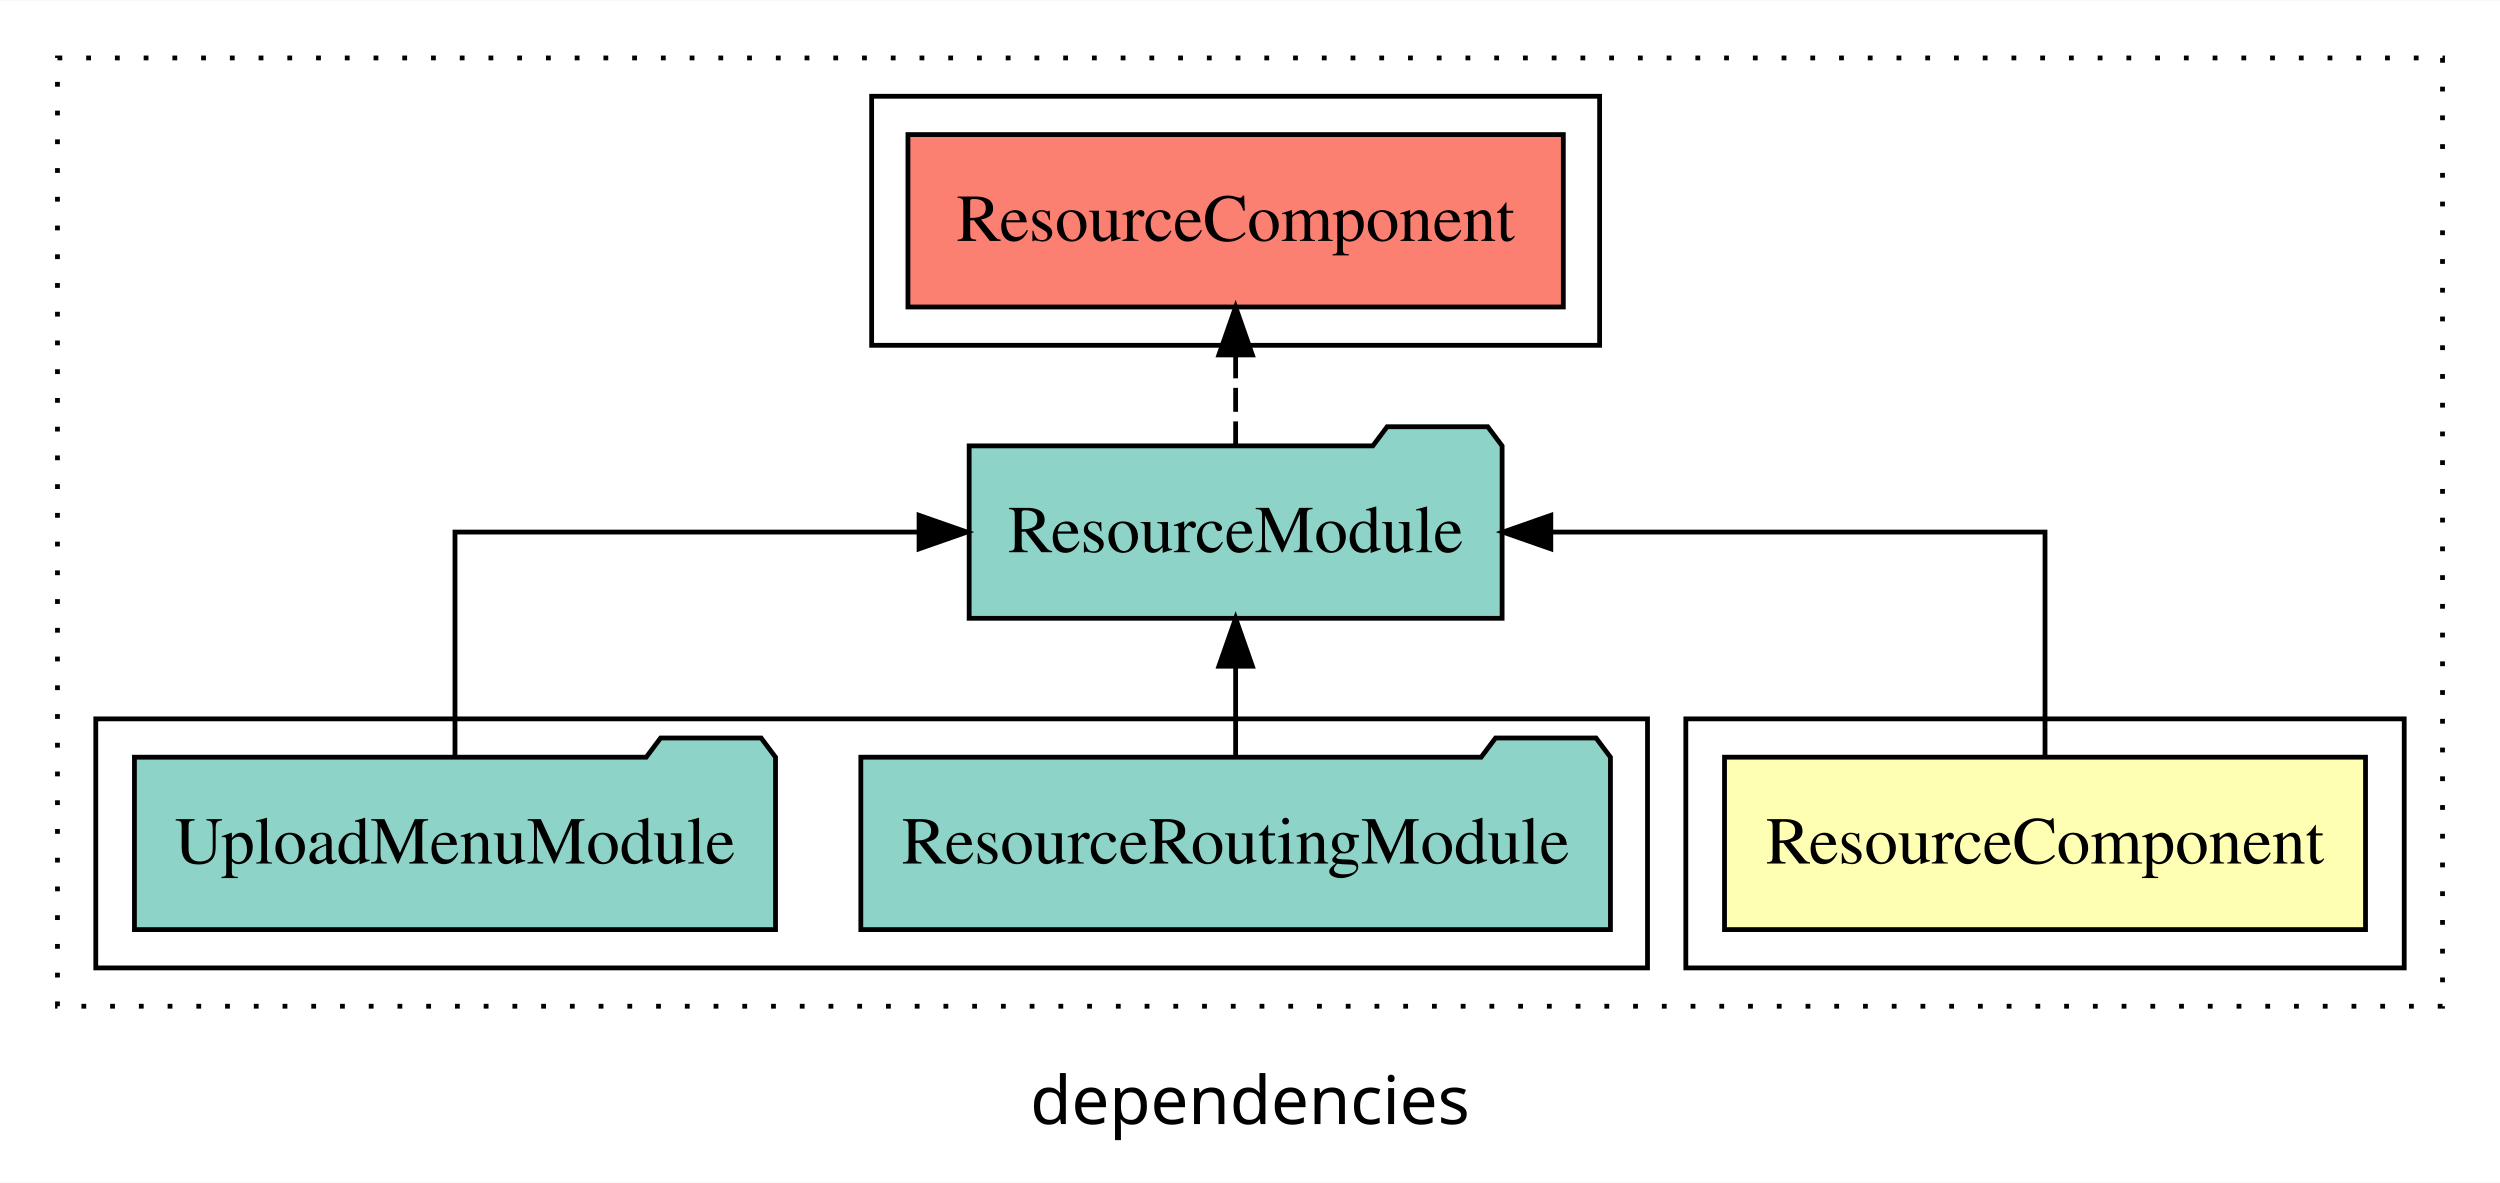
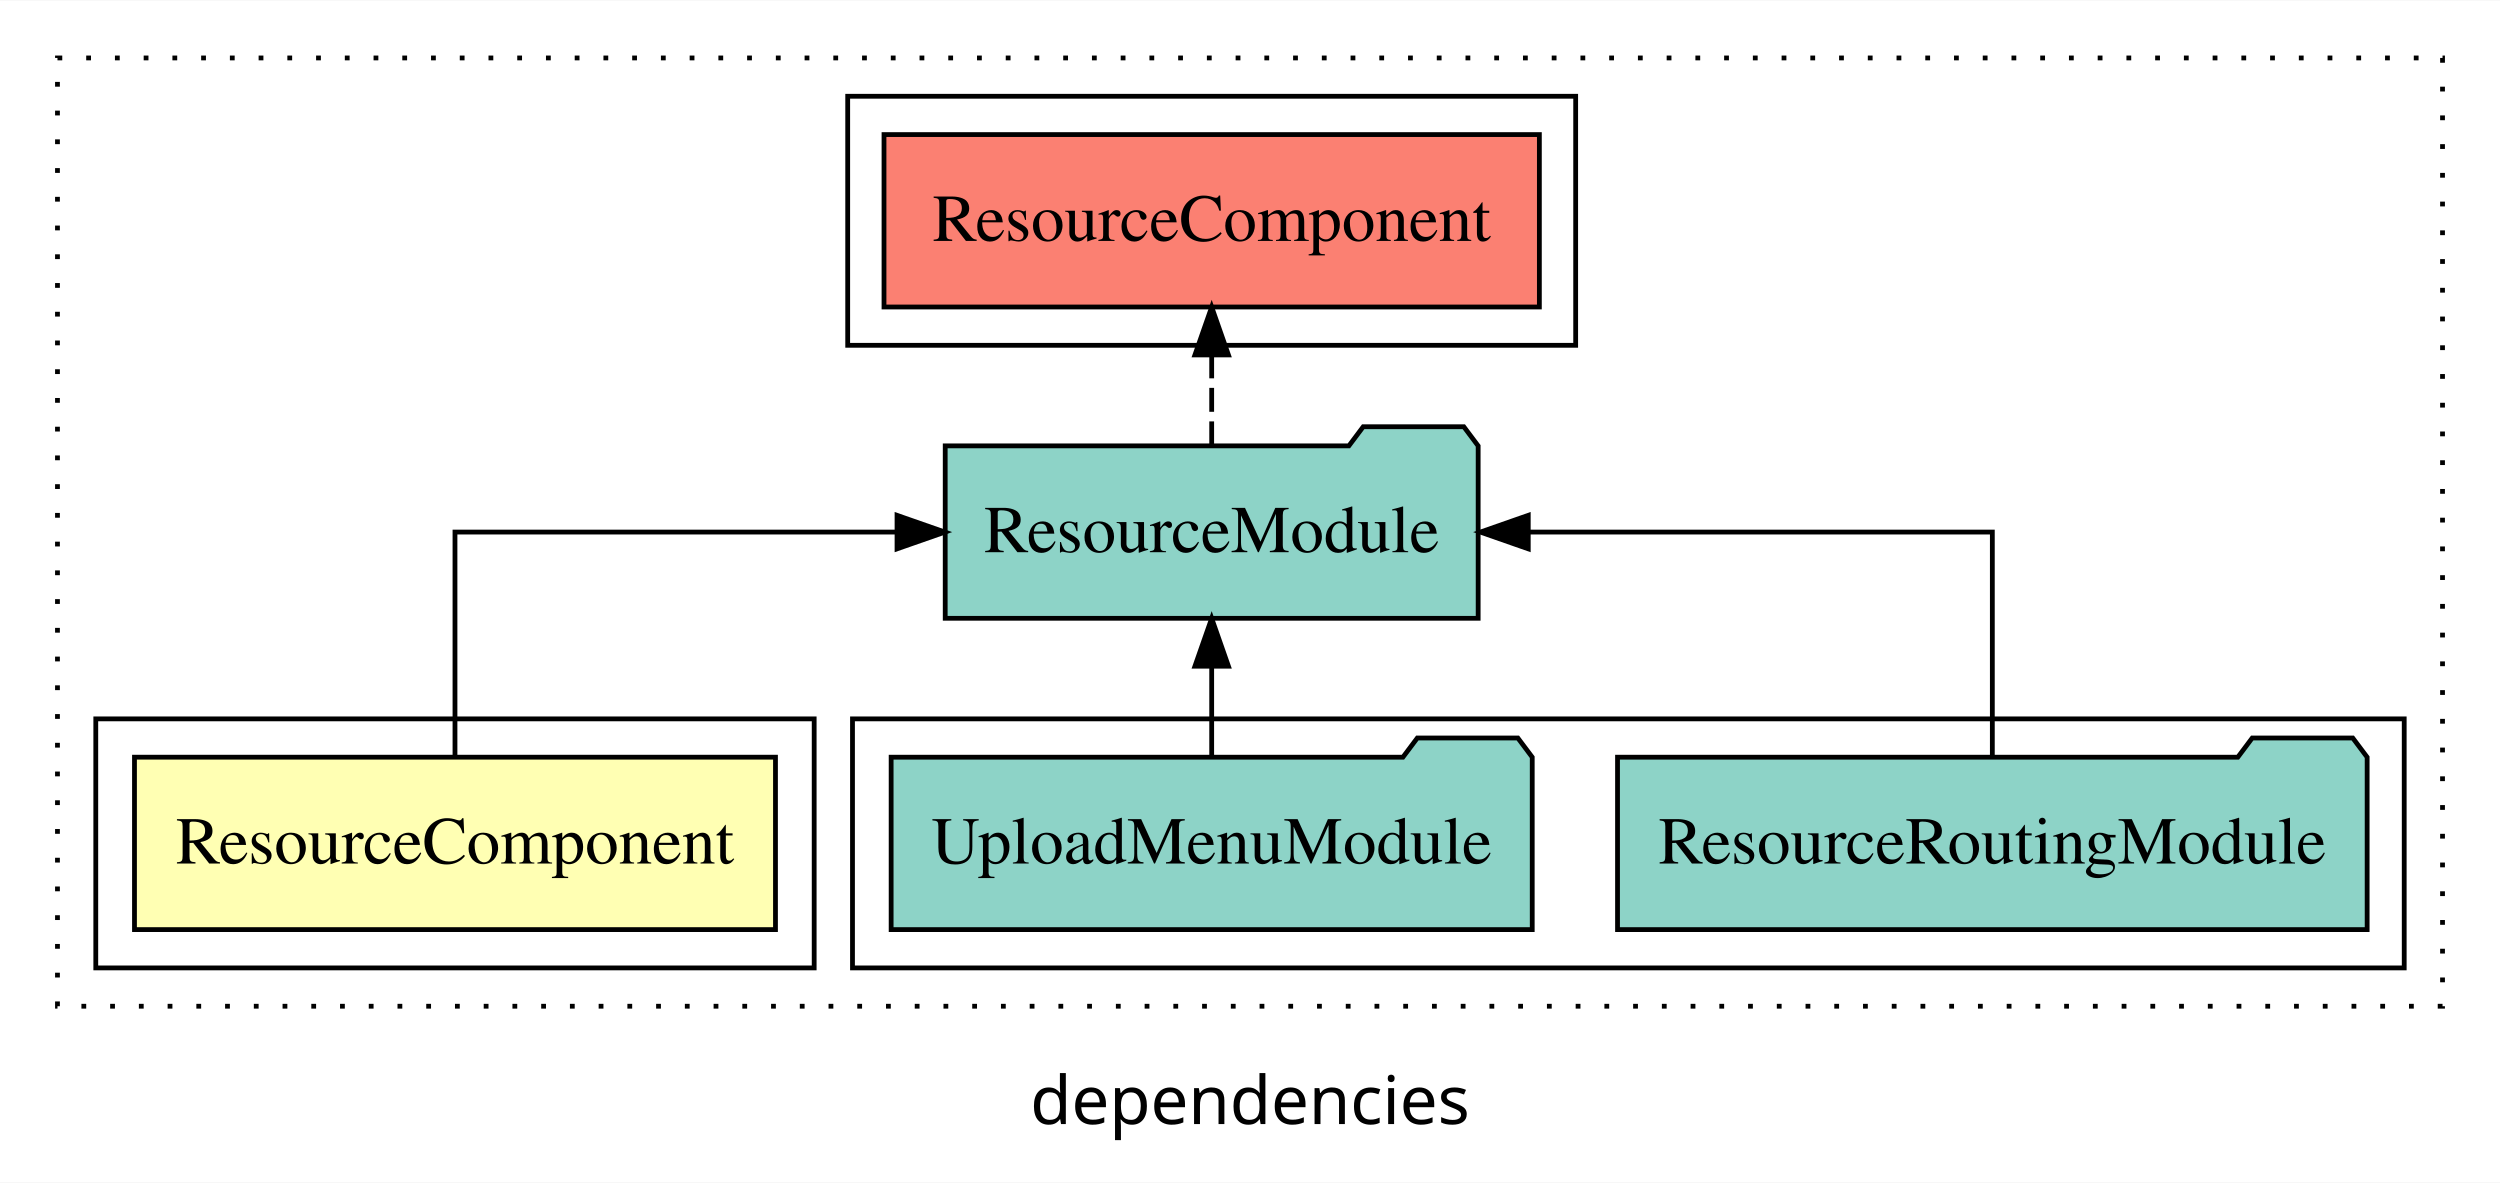
<svg xmlns="http://www.w3.org/2000/svg" width="522pt" height="247pt" viewBox="0.00 0.00 522.00 246.80">
  <g id="graph0" class="graph" transform="scale(1 1) rotate(0) translate(4 242.8)">
    <polygon fill="white" stroke="transparent" points="-4,4 -4,-242.8 518,-242.8 518,4 -4,4" />
    <text text-anchor="middle" x="257" y="-8.2" font-family="sans-serif" font-size="14.00">dependencies</text>
    <g id="clust1" class="cluster">
      <polygon fill="none" stroke="black" stroke-dasharray="1,5" points="8,-32.8 8,-230.8 506,-230.8 506,-32.8 8,-32.8" />
    </g>
    <g id="clust5" class="cluster">
-       <polygon fill="none" stroke="black" points="178,-170.8 178,-222.8 330,-222.8 330,-170.8 178,-170.8" />
+       <polygon fill="none" stroke="black" points="173,-170.8 173,-222.8 325,-222.8 325,-170.8 173,-170.8" />
+     </g>
+     <g id="clust4" class="cluster">
+       <polygon fill="none" stroke="black" points="174,-40.8 174,-92.8 498,-92.8 498,-40.8 174,-40.8" />
    </g>
    <g id="clust2" class="cluster">
-       <polygon fill="none" stroke="black" points="348,-40.8 348,-92.8 498,-92.8 498,-40.8 348,-40.8" />
-     </g>
-     <g id="clust4" class="cluster">
-       <polygon fill="none" stroke="black" points="16,-40.8 16,-92.8 340,-92.8 340,-40.8 16,-40.8" />
+       <polygon fill="none" stroke="black" points="16,-40.8 16,-92.8 166,-92.8 166,-40.8 16,-40.8" />
    </g>
    <g id="node1" class="node">
-       <polygon fill="#ffffb3" stroke="black" points="489.92,-84.8 356.08,-84.8 356.08,-48.8 489.92,-48.8 489.92,-84.8" />
-       <text text-anchor="middle" x="423" y="-62.6" font-family="Times,serif" font-size="14.00">ResourceComponent</text>
+       <polygon fill="#ffffb3" stroke="black" points="157.92,-84.8 24.08,-84.8 24.08,-48.8 157.92,-48.8 157.92,-84.8" />
+       <text text-anchor="middle" x="91" y="-62.6" font-family="Times,serif" font-size="14.00">ResourceComponent</text>
    </g>
    <g id="node2" class="node">
-       <polygon fill="#8dd3c7" stroke="black" points="309.64,-149.8 306.64,-153.8 285.64,-153.8 282.64,-149.8 198.36,-149.8 198.36,-113.8 309.64,-113.8 309.64,-149.8" />
-       <text text-anchor="middle" x="254" y="-127.6" font-family="Times,serif" font-size="14.00">ResourceModule</text>
+       <polygon fill="#8dd3c7" stroke="black" points="304.64,-149.8 301.64,-153.8 280.64,-153.8 277.64,-149.8 193.36,-149.8 193.36,-113.8 304.64,-113.8 304.64,-149.8" />
+       <text text-anchor="middle" x="249" y="-127.6" font-family="Times,serif" font-size="14.00">ResourceModule</text>
    </g>
    <g id="edge1" class="edge">
-       <path fill="none" stroke="black" d="M423,-84.91C423,-104.14 423,-131.8 423,-131.8 423,-131.8 319.81,-131.8 319.81,-131.8" />
-       <polygon fill="black" stroke="black" points="319.81,-128.3 309.81,-131.8 319.81,-135.3 319.81,-128.3" />
+       <path fill="none" stroke="black" d="M91,-84.91C91,-104.14 91,-131.8 91,-131.8 91,-131.8 183.3,-131.8 183.3,-131.8" />
+       <polygon fill="black" stroke="black" points="183.3,-135.3 193.3,-131.8 183.3,-128.3 183.3,-135.3" />
    </g>
    <g id="node5" class="node">
-       <polygon fill="#fb8072" stroke="black" points="322.42,-214.8 185.58,-214.8 185.58,-178.8 322.42,-178.8 322.42,-214.8" />
-       <text text-anchor="middle" x="254" y="-192.6" font-family="Times,serif" font-size="14.00">ResourceComponent </text>
+       <polygon fill="#fb8072" stroke="black" points="317.42,-214.8 180.58,-214.8 180.58,-178.8 317.42,-178.8 317.42,-214.8" />
+       <text text-anchor="middle" x="249" y="-192.6" font-family="Times,serif" font-size="14.00">ResourceComponent </text>
    </g>
    <g id="edge4" class="edge">
-       <path fill="none" stroke="black" stroke-dasharray="5,2" d="M254,-149.91C254,-149.91 254,-168.79 254,-168.79" />
-       <polygon fill="black" stroke="black" points="250.5,-168.79 254,-178.79 257.5,-168.79 250.5,-168.79" />
+       <path fill="none" stroke="black" stroke-dasharray="5,2" d="M249,-149.91C249,-149.91 249,-168.79 249,-168.79" />
+       <polygon fill="black" stroke="black" points="245.5,-168.79 249,-178.79 252.5,-168.79 245.5,-168.79" />
    </g>
    <g id="node3" class="node">
-       <polygon fill="#8dd3c7" stroke="black" points="332.26,-84.8 329.26,-88.8 308.26,-88.8 305.26,-84.8 175.74,-84.8 175.74,-48.8 332.26,-48.8 332.26,-84.8" />
-       <text text-anchor="middle" x="254" y="-62.6" font-family="Times,serif" font-size="14.00">ResourceRoutingModule</text>
+       <polygon fill="#8dd3c7" stroke="black" points="490.26,-84.8 487.26,-88.8 466.26,-88.8 463.26,-84.8 333.74,-84.8 333.74,-48.8 490.26,-48.8 490.26,-84.8" />
+       <text text-anchor="middle" x="412" y="-62.6" font-family="Times,serif" font-size="14.00">ResourceRoutingModule</text>
    </g>
    <g id="edge2" class="edge">
-       <path fill="none" stroke="black" d="M254,-84.91C254,-84.91 254,-103.79 254,-103.79" />
-       <polygon fill="black" stroke="black" points="250.5,-103.79 254,-113.79 257.5,-103.79 250.5,-103.79" />
+       <path fill="none" stroke="black" d="M412,-84.91C412,-104.14 412,-131.8 412,-131.8 412,-131.8 315.1,-131.8 315.1,-131.8" />
+       <polygon fill="black" stroke="black" points="315.1,-128.3 305.1,-131.8 315.1,-135.3 315.1,-128.3" />
    </g>
    <g id="node4" class="node">
-       <polygon fill="#8dd3c7" stroke="black" points="157.93,-84.8 154.93,-88.8 133.93,-88.8 130.93,-84.8 24.07,-84.8 24.07,-48.8 157.93,-48.8 157.93,-84.8" />
-       <text text-anchor="middle" x="91" y="-62.6" font-family="Times,serif" font-size="14.00">UploadMenuModule</text>
+       <polygon fill="#8dd3c7" stroke="black" points="315.93,-84.8 312.93,-88.8 291.93,-88.8 288.93,-84.8 182.07,-84.8 182.07,-48.8 315.93,-48.8 315.93,-84.8" />
+       <text text-anchor="middle" x="249" y="-62.6" font-family="Times,serif" font-size="14.00">UploadMenuModule</text>
    </g>
    <g id="edge3" class="edge">
-       <path fill="none" stroke="black" d="M91,-84.91C91,-104.14 91,-131.8 91,-131.8 91,-131.8 187.9,-131.8 187.9,-131.8" />
-       <polygon fill="black" stroke="black" points="187.9,-135.3 197.9,-131.8 187.9,-128.3 187.9,-135.3" />
+       <path fill="none" stroke="black" d="M249,-84.91C249,-84.91 249,-103.79 249,-103.79" />
+       <polygon fill="black" stroke="black" points="245.5,-103.79 249,-113.79 252.5,-103.79 245.5,-103.79" />
    </g>
  </g>
</svg>
